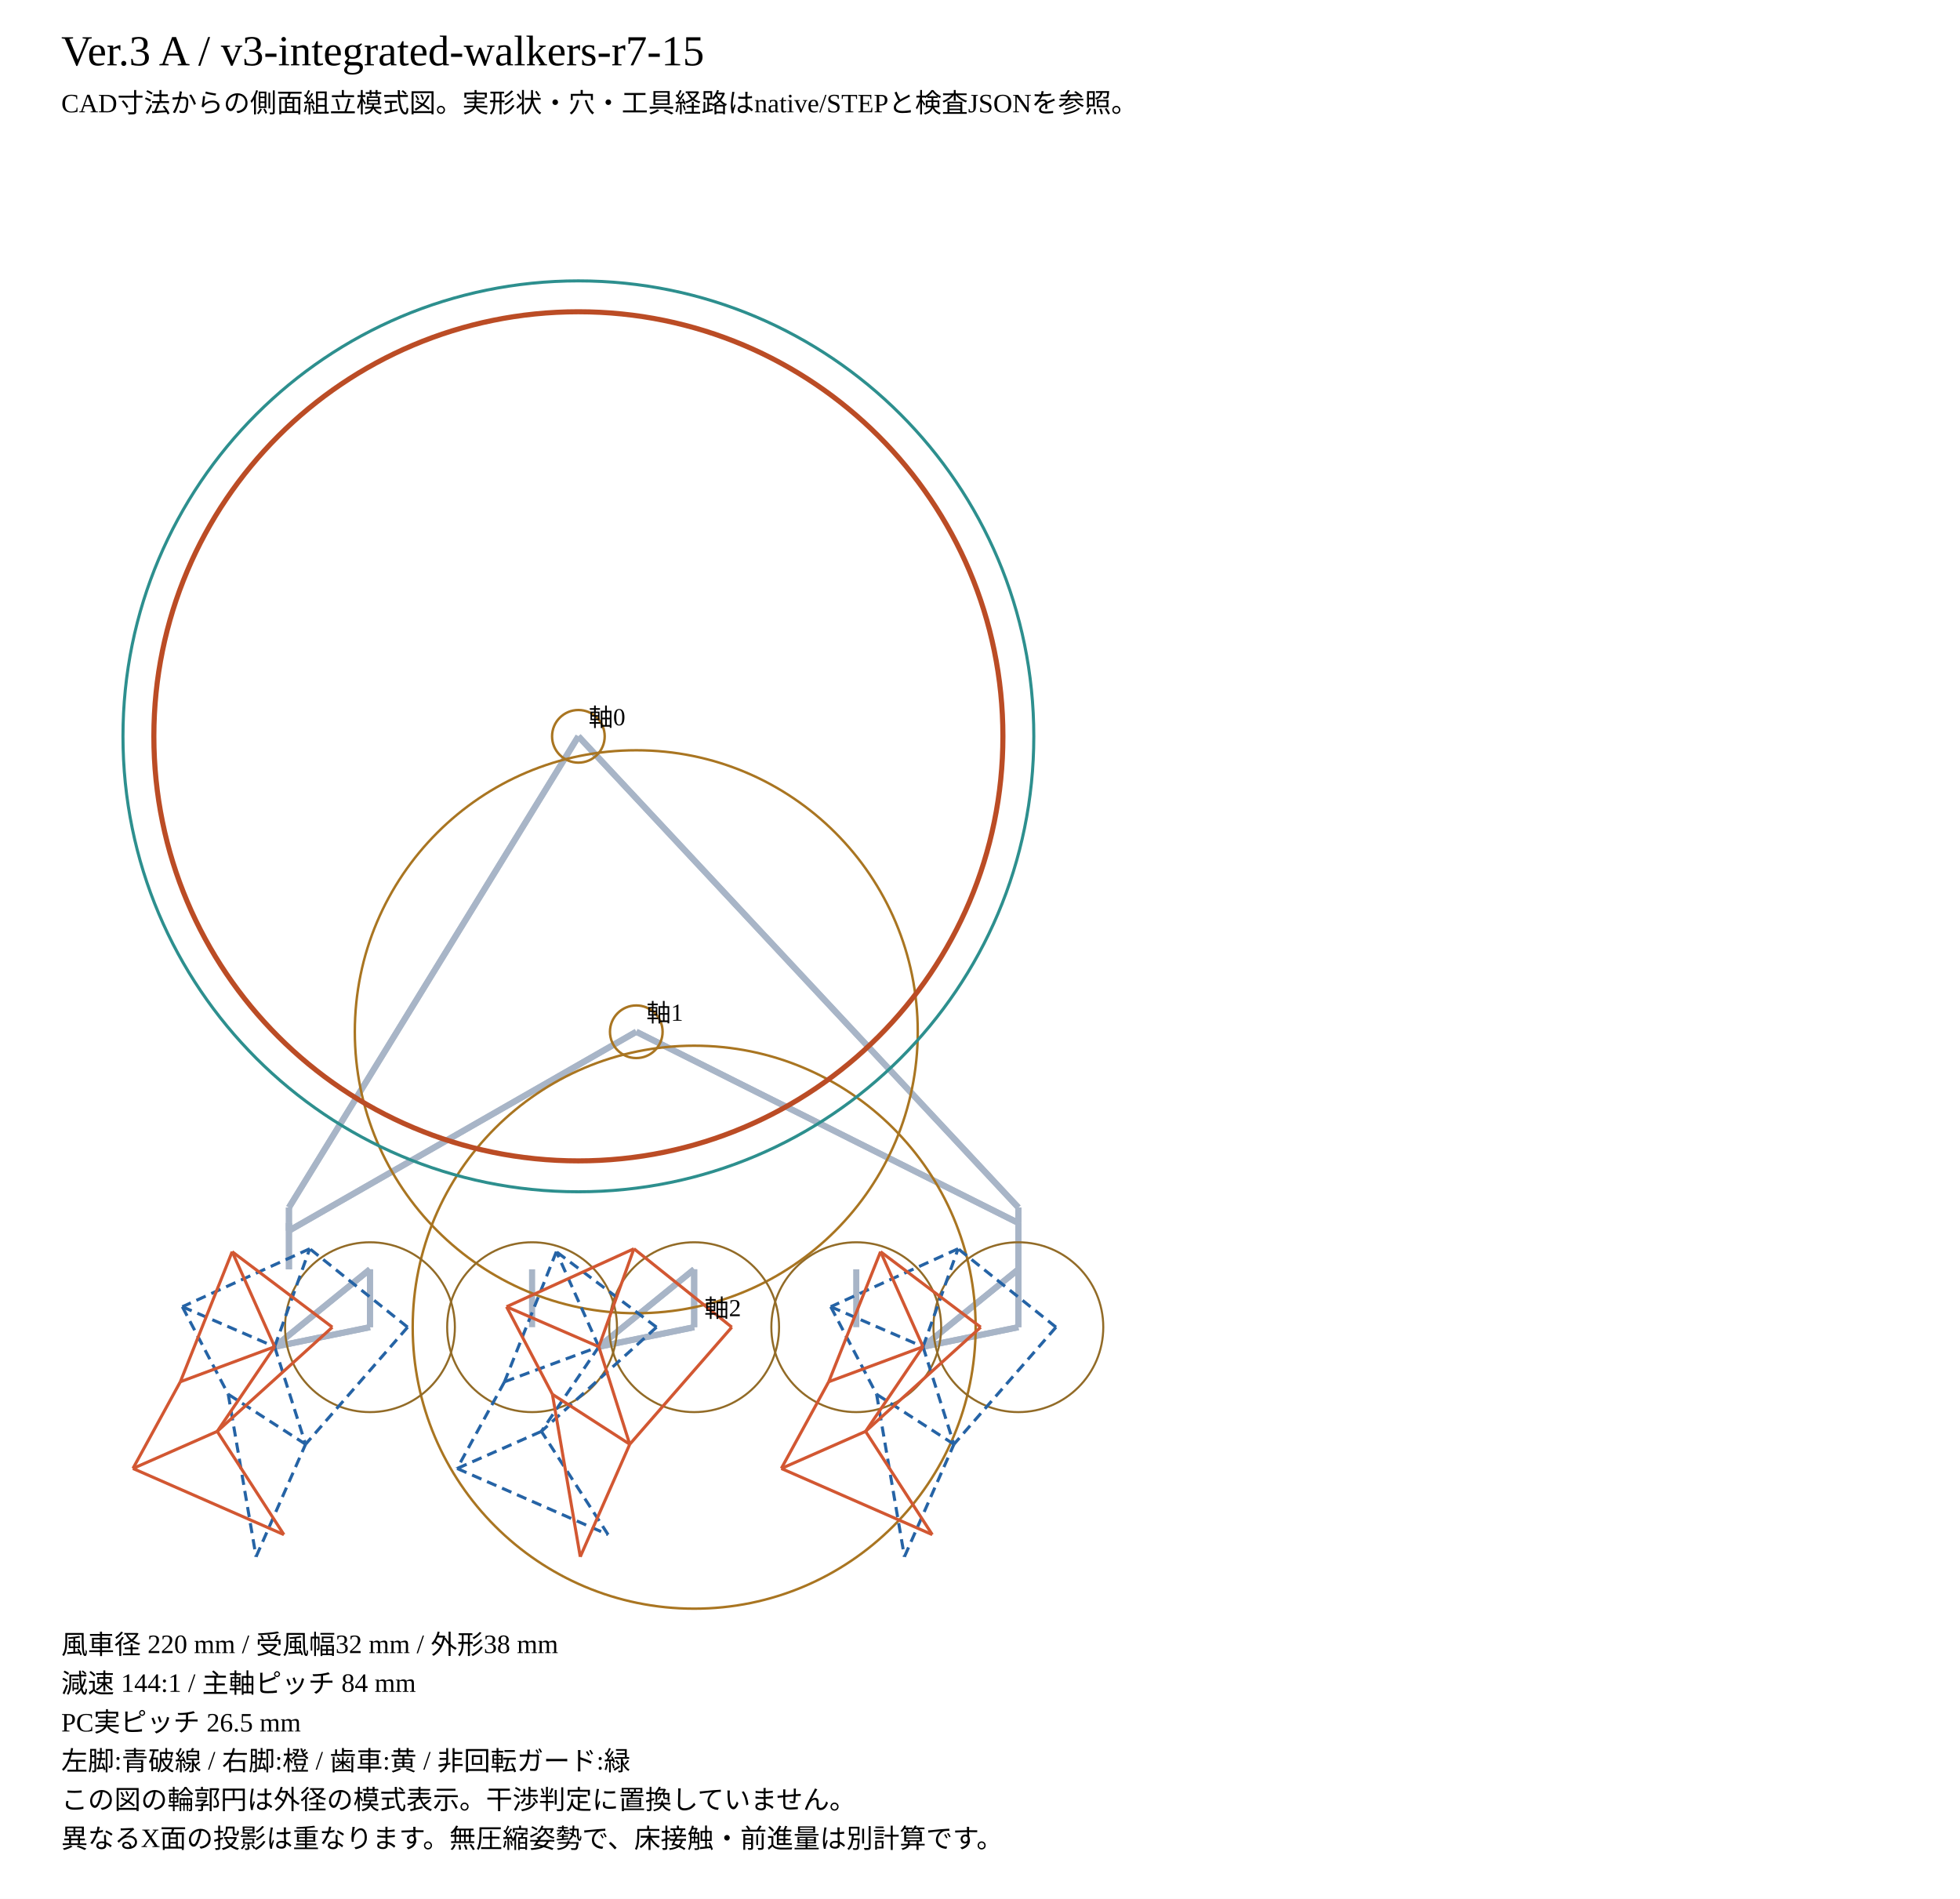
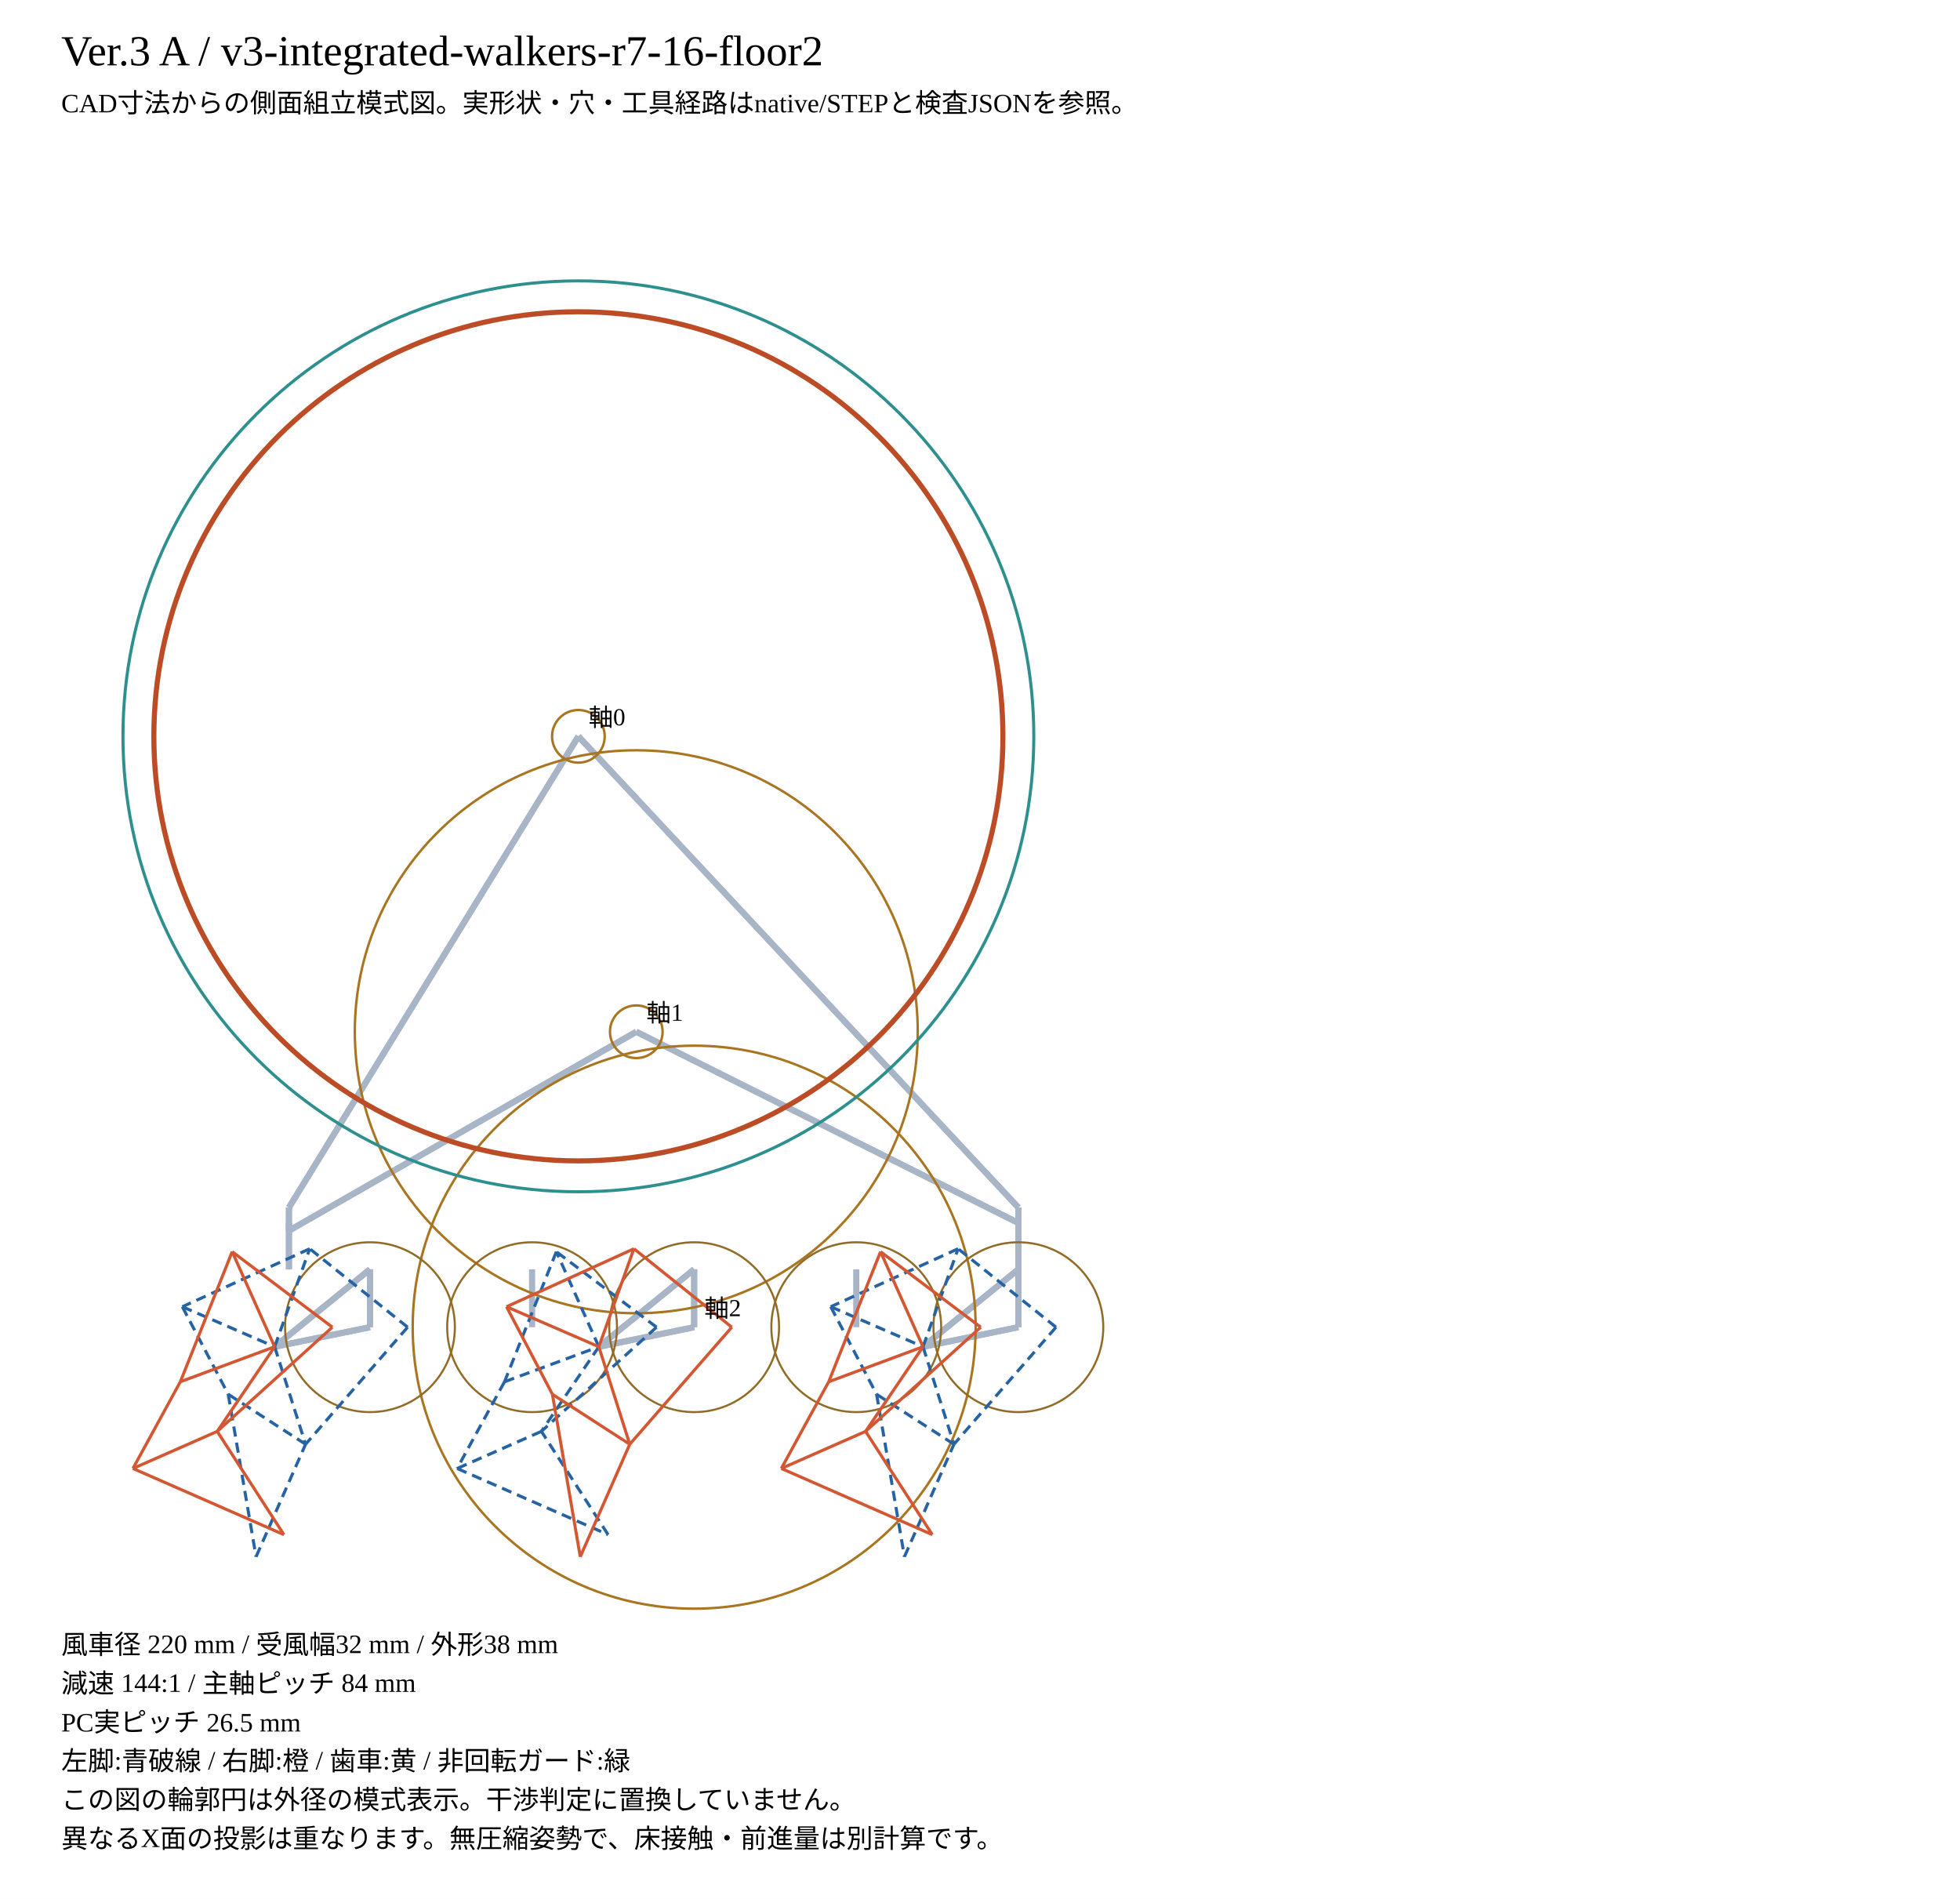
<svg xmlns="http://www.w3.org/2000/svg" width="960" height="930" viewBox="0 0 960 930">
  <rect width="960" height="930" fill="#fff" />
-   <text x="30" y="32" font-size="21">Ver.3 A / v3-integrated-walkers-r7-15</text>
+   <text x="30" y="32" font-size="21">Ver.3 A / v3-integrated-walkers-r7-16-floor2</text>
  <text x="30" y="55" font-size="13">CAD寸法からの側面組立模式図。実形状・穴・工具経路はnative/STEPと検査JSONを参照。</text>
  <path d="M181.21,621.65L181.21,650.00" fill="none" stroke="#a8b5c7" stroke-width="3" />
  <path d="M181.21,650.00L134.52,659.58" fill="none" stroke="#a8b5c7" stroke-width="3" />
  <path d="M134.52,659.58L181.21,621.65" fill="none" stroke="#a8b5c7" stroke-width="3" />
  <path d="M340.00,621.65L340.00,650.00" fill="none" stroke="#a8b5c7" stroke-width="3" />
  <path d="M340.00,650.00L293.31,659.58" fill="none" stroke="#a8b5c7" stroke-width="3" />
  <path d="M293.31,659.58L340.00,621.65" fill="none" stroke="#a8b5c7" stroke-width="3" />
  <path d="M498.79,621.65L498.79,650.00" fill="none" stroke="#a8b5c7" stroke-width="3" />
  <path d="M498.79,650.00L452.09,659.58" fill="none" stroke="#a8b5c7" stroke-width="3" />
  <path d="M452.09,659.58L498.79,621.65" fill="none" stroke="#a8b5c7" stroke-width="3" />
  <path d="M181.21,621.65L181.21,650.00" fill="none" stroke="#a8b5c7" stroke-width="3" />
  <path d="M181.21,650.00L134.52,659.58" fill="none" stroke="#a8b5c7" stroke-width="3" />
  <path d="M134.52,659.58L181.21,621.65" fill="none" stroke="#a8b5c7" stroke-width="3" />
  <path d="M340.00,621.65L340.00,650.00" fill="none" stroke="#a8b5c7" stroke-width="3" />
  <path d="M340.00,650.00L293.31,659.58" fill="none" stroke="#a8b5c7" stroke-width="3" />
  <path d="M293.31,659.58L340.00,621.65" fill="none" stroke="#a8b5c7" stroke-width="3" />
  <path d="M498.79,621.65L498.79,650.00" fill="none" stroke="#a8b5c7" stroke-width="3" />
  <path d="M498.79,650.00L452.09,659.58" fill="none" stroke="#a8b5c7" stroke-width="3" />
  <path d="M452.09,659.58L498.79,621.65" fill="none" stroke="#a8b5c7" stroke-width="3" />
  <path d="M141.52,621.65L141.52,598.96" fill="none" stroke="#a8b5c7" stroke-width="3" />
  <path d="M141.52,621.65L141.52,598.96" fill="none" stroke="#a8b5c7" stroke-width="3" />
  <path d="M141.52,598.96L141.52,598.96" fill="none" stroke="#a8b5c7" stroke-width="3" />
  <path d="M498.79,621.65L498.79,598.96" fill="none" stroke="#a8b5c7" stroke-width="3" />
  <path d="M498.79,621.65L498.79,598.96" fill="none" stroke="#a8b5c7" stroke-width="3" />
  <path d="M498.79,598.96L498.79,598.96" fill="none" stroke="#a8b5c7" stroke-width="3" />
  <path d="M260.61,621.65L260.61,650.00" fill="none" stroke="#a8b5c7" stroke-width="3" />
  <path d="M260.61,650.00L260.61,650.00" fill="none" stroke="#a8b5c7" stroke-width="3" />
  <path d="M419.39,621.65L419.39,650.00" fill="none" stroke="#a8b5c7" stroke-width="3" />
  <path d="M419.39,650.00L419.39,650.00" fill="none" stroke="#a8b5c7" stroke-width="3" />
  <path d="M141.52,602.74L141.52,602.74" fill="none" stroke="#a8b5c7" stroke-width="3" />
  <path d="M141.52,602.74L311.65,505.31" fill="none" stroke="#a8b5c7" stroke-width="3" />
  <path d="M498.79,598.96L311.65,505.31" fill="none" stroke="#a8b5c7" stroke-width="3" />
  <path d="M141.52,598.96L141.52,602.74" fill="none" stroke="#a8b5c7" stroke-width="3" />
  <path d="M498.79,598.96L498.79,598.96" fill="none" stroke="#a8b5c7" stroke-width="3" />
  <path d="M141.52,602.74L311.65,505.31" fill="none" stroke="#a8b5c7" stroke-width="3" />
  <path d="M498.79,598.96L311.65,505.31" fill="none" stroke="#a8b5c7" stroke-width="3" />
  <path d="M141.52,598.96L141.52,602.74" fill="none" stroke="#a8b5c7" stroke-width="3" />
  <path d="M498.79,598.96L498.79,598.96" fill="none" stroke="#a8b5c7" stroke-width="3" />
  <path d="M141.52,591.40L283.29,360.62" fill="none" stroke="#a8b5c7" stroke-width="3" />
  <path d="M498.79,591.40L283.29,360.62" fill="none" stroke="#a8b5c7" stroke-width="3" />
  <path d="M141.52,598.96L141.52,591.40" fill="none" stroke="#a8b5c7" stroke-width="3" />
  <path d="M498.79,598.96L498.79,591.40" fill="none" stroke="#a8b5c7" stroke-width="3" />
  <path d="M141.52,591.40L283.29,360.62" fill="none" stroke="#a8b5c7" stroke-width="3" />
  <path d="M498.79,591.40L283.29,360.62" fill="none" stroke="#a8b5c7" stroke-width="3" />
  <path d="M141.52,598.96L141.52,591.40" fill="none" stroke="#a8b5c7" stroke-width="3" />
  <path d="M498.79,598.96L498.79,591.40" fill="none" stroke="#a8b5c7" stroke-width="3" />
  <circle cx="283.29" cy="360.62" r="12.89" fill="none" stroke="#a97521" stroke-width="1.2" />
  <circle cx="311.65" cy="505.31" r="137.86" fill="none" stroke="#a97521" stroke-width="1.2" />
  <circle cx="311.65" cy="505.31" r="12.89" fill="none" stroke="#a97521" stroke-width="1.2" />
  <circle cx="340.00" cy="650.00" r="137.86" fill="none" stroke="#a97521" stroke-width="1.2" />
  <circle cx="181.21" cy="650.00" r="41.59" fill="none" stroke="#926b27" stroke-width="1" />
  <circle cx="260.61" cy="650.00" r="41.59" fill="none" stroke="#926b27" stroke-width="1" />
  <circle cx="340.00" cy="650.00" r="41.59" fill="none" stroke="#926b27" stroke-width="1" />
  <circle cx="419.39" cy="650.00" r="41.59" fill="none" stroke="#926b27" stroke-width="1" />
  <circle cx="498.79" cy="650.00" r="41.59" fill="none" stroke="#926b27" stroke-width="1" />
  <path d="M199.65,650.00L151.71,611.58" fill="none" stroke="#2563a5" stroke-width="1.5" stroke-dasharray="5 3" />
  <path d="M199.65,650.00L149.67,707.33" fill="none" stroke="#2563a5" stroke-width="1.5" stroke-dasharray="5 3" />
  <path d="M134.52,659.58L149.67,707.33" fill="none" stroke="#2563a5" stroke-width="1.5" stroke-dasharray="5 3" />
  <path d="M134.52,659.58L151.71,611.58" fill="none" stroke="#2563a5" stroke-width="1.5" stroke-dasharray="5 3" />
  <path d="M151.71,611.58L89.31,639.99" fill="none" stroke="#2563a5" stroke-width="1.5" stroke-dasharray="5 3" />
  <path d="M89.31,639.99L134.52,659.58" fill="none" stroke="#2563a5" stroke-width="1.5" stroke-dasharray="5 3" />
  <path d="M89.31,639.99L111.79,682.87" fill="none" stroke="#2563a5" stroke-width="1.5" stroke-dasharray="5 3" />
  <path d="M149.67,707.33L111.79,682.87" fill="none" stroke="#2563a5" stroke-width="1.5" stroke-dasharray="5 3" />
  <path d="M111.79,682.87L125.42,762.44" fill="none" stroke="#2563a5" stroke-width="1.5" stroke-dasharray="5 3" />
  <path d="M125.42,762.44L149.67,707.33" fill="none" stroke="#2563a5" stroke-width="1.5" stroke-dasharray="5 3" />
  <path d="M162.78,650.00L113.72,613.03" fill="none" stroke="#d25732" stroke-width="1.5" />
  <path d="M162.78,650.00L106.39,701.03" fill="none" stroke="#d25732" stroke-width="1.5" />
  <path d="M134.52,659.58L106.39,701.03" fill="none" stroke="#d25732" stroke-width="1.5" />
  <path d="M134.52,659.58L113.72,613.03" fill="none" stroke="#d25732" stroke-width="1.5" />
  <path d="M113.72,613.03L88.33,676.72" fill="none" stroke="#d25732" stroke-width="1.5" />
  <path d="M88.33,676.72L134.52,659.58" fill="none" stroke="#d25732" stroke-width="1.5" />
  <path d="M88.33,676.72L65.12,719.20" fill="none" stroke="#d25732" stroke-width="1.5" />
  <path d="M106.39,701.03L65.12,719.20" fill="none" stroke="#d25732" stroke-width="1.5" />
  <path d="M65.12,719.20L139.06,751.60" fill="none" stroke="#d25732" stroke-width="1.5" />
  <path d="M139.06,751.60L106.39,701.03" fill="none" stroke="#d25732" stroke-width="1.5" />
  <path d="M321.57,650.00L272.50,613.03" fill="none" stroke="#2563a5" stroke-width="1.5" stroke-dasharray="5 3" />
  <path d="M321.57,650.00L265.17,701.03" fill="none" stroke="#2563a5" stroke-width="1.5" stroke-dasharray="5 3" />
  <path d="M293.31,659.58L265.17,701.03" fill="none" stroke="#2563a5" stroke-width="1.5" stroke-dasharray="5 3" />
  <path d="M293.31,659.58L272.50,613.03" fill="none" stroke="#2563a5" stroke-width="1.5" stroke-dasharray="5 3" />
  <path d="M272.50,613.03L247.11,676.72" fill="none" stroke="#2563a5" stroke-width="1.5" stroke-dasharray="5 3" />
  <path d="M247.11,676.72L293.31,659.58" fill="none" stroke="#2563a5" stroke-width="1.5" stroke-dasharray="5 3" />
  <path d="M247.11,676.72L223.90,719.20" fill="none" stroke="#2563a5" stroke-width="1.5" stroke-dasharray="5 3" />
  <path d="M265.17,701.03L223.90,719.20" fill="none" stroke="#2563a5" stroke-width="1.5" stroke-dasharray="5 3" />
  <path d="M223.90,719.20L297.84,751.60" fill="none" stroke="#2563a5" stroke-width="1.5" stroke-dasharray="5 3" />
  <path d="M297.84,751.60L265.17,701.03" fill="none" stroke="#2563a5" stroke-width="1.5" stroke-dasharray="5 3" />
  <path d="M358.43,650.00L310.49,611.58" fill="none" stroke="#d25732" stroke-width="1.5" />
  <path d="M358.43,650.00L308.45,707.33" fill="none" stroke="#d25732" stroke-width="1.5" />
  <path d="M293.31,659.58L308.45,707.33" fill="none" stroke="#d25732" stroke-width="1.5" />
  <path d="M293.31,659.58L310.49,611.58" fill="none" stroke="#d25732" stroke-width="1.5" />
  <path d="M310.49,611.58L248.10,639.99" fill="none" stroke="#d25732" stroke-width="1.5" />
  <path d="M248.10,639.99L293.31,659.58" fill="none" stroke="#d25732" stroke-width="1.5" />
  <path d="M248.10,639.99L270.57,682.87" fill="none" stroke="#d25732" stroke-width="1.5" />
  <path d="M308.45,707.33L270.57,682.87" fill="none" stroke="#d25732" stroke-width="1.5" />
  <path d="M270.57,682.87L284.21,762.44" fill="none" stroke="#d25732" stroke-width="1.5" />
  <path d="M284.21,762.44L308.45,707.33" fill="none" stroke="#d25732" stroke-width="1.5" />
  <path d="M517.22,650.00L469.28,611.58" fill="none" stroke="#2563a5" stroke-width="1.5" stroke-dasharray="5 3" />
  <path d="M517.22,650.00L467.24,707.33" fill="none" stroke="#2563a5" stroke-width="1.5" stroke-dasharray="5 3" />
  <path d="M452.09,659.58L467.24,707.33" fill="none" stroke="#2563a5" stroke-width="1.5" stroke-dasharray="5 3" />
  <path d="M452.09,659.58L469.28,611.58" fill="none" stroke="#2563a5" stroke-width="1.5" stroke-dasharray="5 3" />
  <path d="M469.28,611.58L406.89,639.99" fill="none" stroke="#2563a5" stroke-width="1.5" stroke-dasharray="5 3" />
  <path d="M406.89,639.99L452.09,659.58" fill="none" stroke="#2563a5" stroke-width="1.5" stroke-dasharray="5 3" />
  <path d="M406.89,639.99L429.36,682.87" fill="none" stroke="#2563a5" stroke-width="1.5" stroke-dasharray="5 3" />
  <path d="M467.24,707.33L429.36,682.87" fill="none" stroke="#2563a5" stroke-width="1.5" stroke-dasharray="5 3" />
  <path d="M429.36,682.87L442.99,762.44" fill="none" stroke="#2563a5" stroke-width="1.5" stroke-dasharray="5 3" />
  <path d="M442.99,762.44L467.24,707.33" fill="none" stroke="#2563a5" stroke-width="1.5" stroke-dasharray="5 3" />
  <path d="M480.35,650.00L431.29,613.03" fill="none" stroke="#d25732" stroke-width="1.5" />
  <path d="M480.35,650.00L423.96,701.03" fill="none" stroke="#d25732" stroke-width="1.5" />
  <path d="M452.09,659.58L423.96,701.03" fill="none" stroke="#d25732" stroke-width="1.5" />
  <path d="M452.09,659.58L431.29,613.03" fill="none" stroke="#d25732" stroke-width="1.5" />
  <path d="M431.29,613.03L405.90,676.72" fill="none" stroke="#d25732" stroke-width="1.5" />
  <path d="M405.90,676.72L452.09,659.58" fill="none" stroke="#d25732" stroke-width="1.5" />
  <path d="M405.90,676.72L382.69,719.20" fill="none" stroke="#d25732" stroke-width="1.5" />
  <path d="M423.96,701.03L382.69,719.20" fill="none" stroke="#d25732" stroke-width="1.5" />
  <path d="M382.69,719.20L456.63,751.60" fill="none" stroke="#d25732" stroke-width="1.5" />
  <path d="M456.63,751.60L423.96,701.03" fill="none" stroke="#d25732" stroke-width="1.5" />
  <circle cx="283.29" cy="360.62" r="207.93" fill="none" stroke="#bb4c25" stroke-width="2.5" />
  <circle cx="283.29" cy="360.62" r="223.06" fill="none" stroke="#2d8f8e" stroke-width="1.5" />
  <text x="288.3" y="355.6" font-size="12">軸0</text>
  <text x="316.6" y="500.3" font-size="12">軸1</text>
  <text x="345.0" y="645.0" font-size="12">軸2</text>
  <text x="30" y="810" font-size="13">風車径 220 mm / 受風幅32 mm / 外形38 mm</text>
  <text x="30" y="829" font-size="13">減速 144:1 / 主軸ピッチ 84 mm</text>
  <text x="30" y="848" font-size="13">PC実ピッチ 26.5 mm</text>
  <text x="30" y="867" font-size="13">左脚:青破線 / 右脚:橙 / 歯車:黄 / 非回転ガード:緑</text>
  <text x="30" y="886" font-size="13">この図の輪郭円は外径の模式表示。干渉判定に置換していません。</text>
  <text x="30" y="905" font-size="13">異なるX面の投影は重なります。無圧縮姿勢で、床接触・前進量は別計算です。</text>
</svg>
